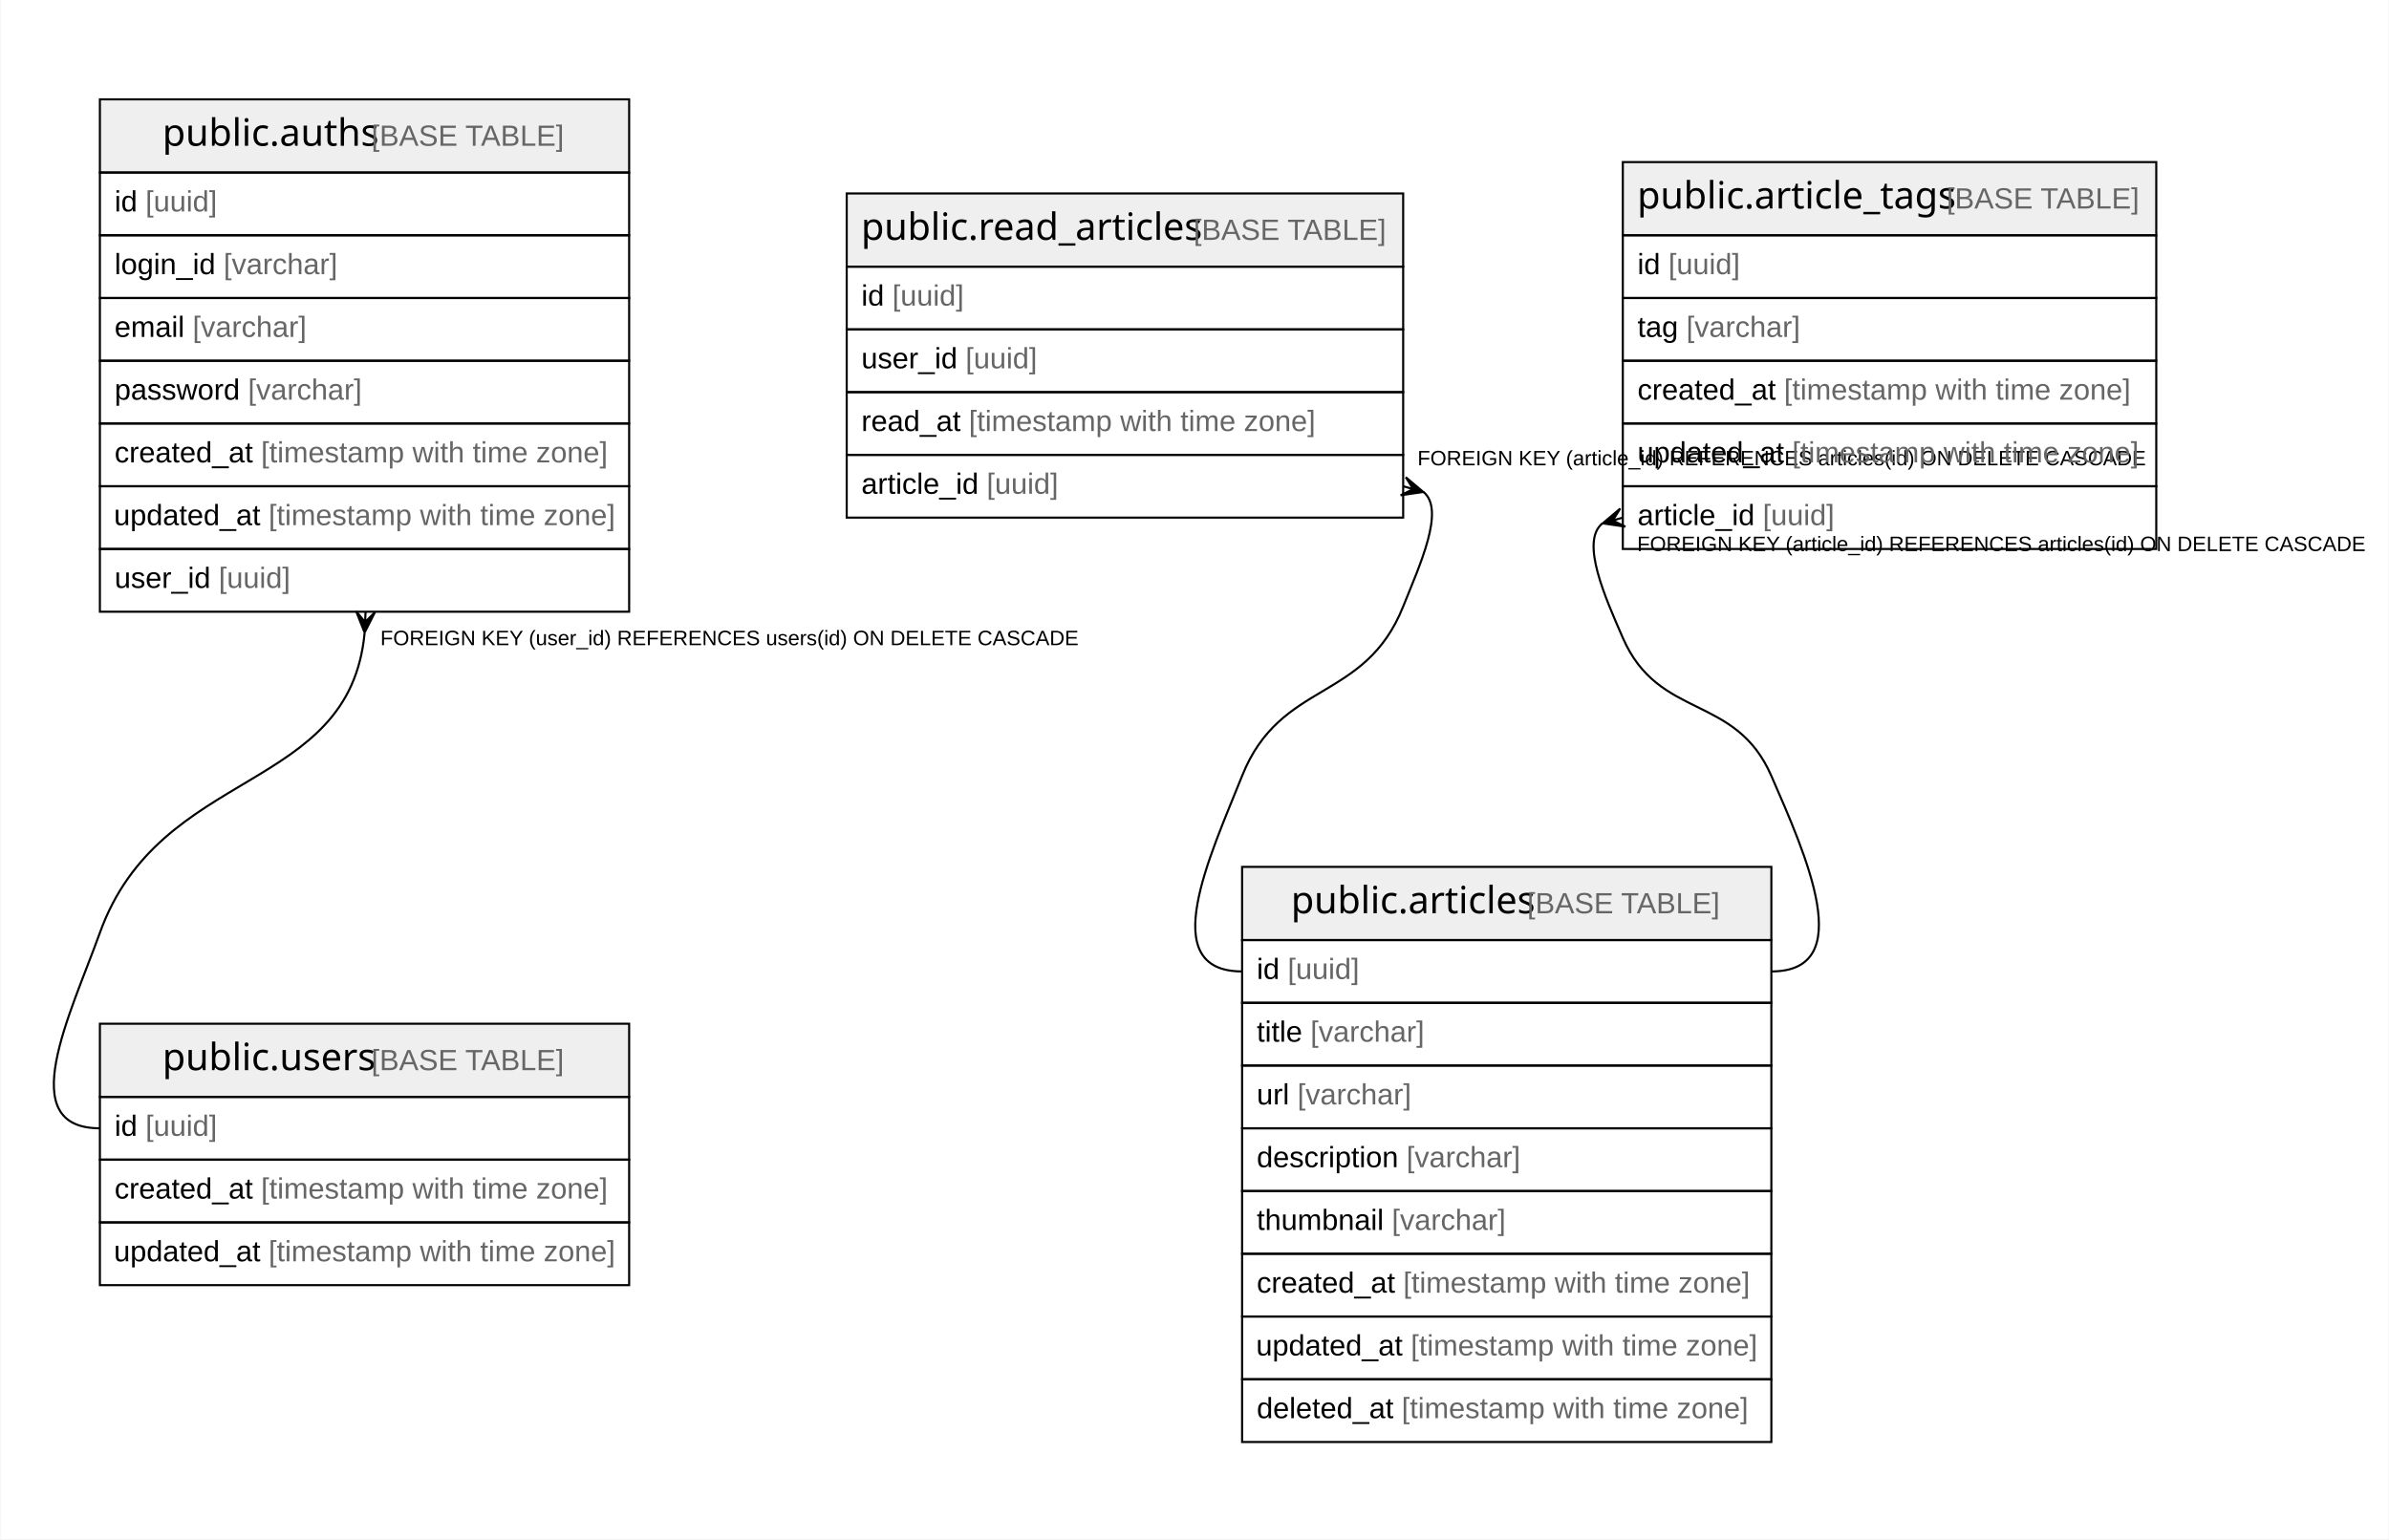
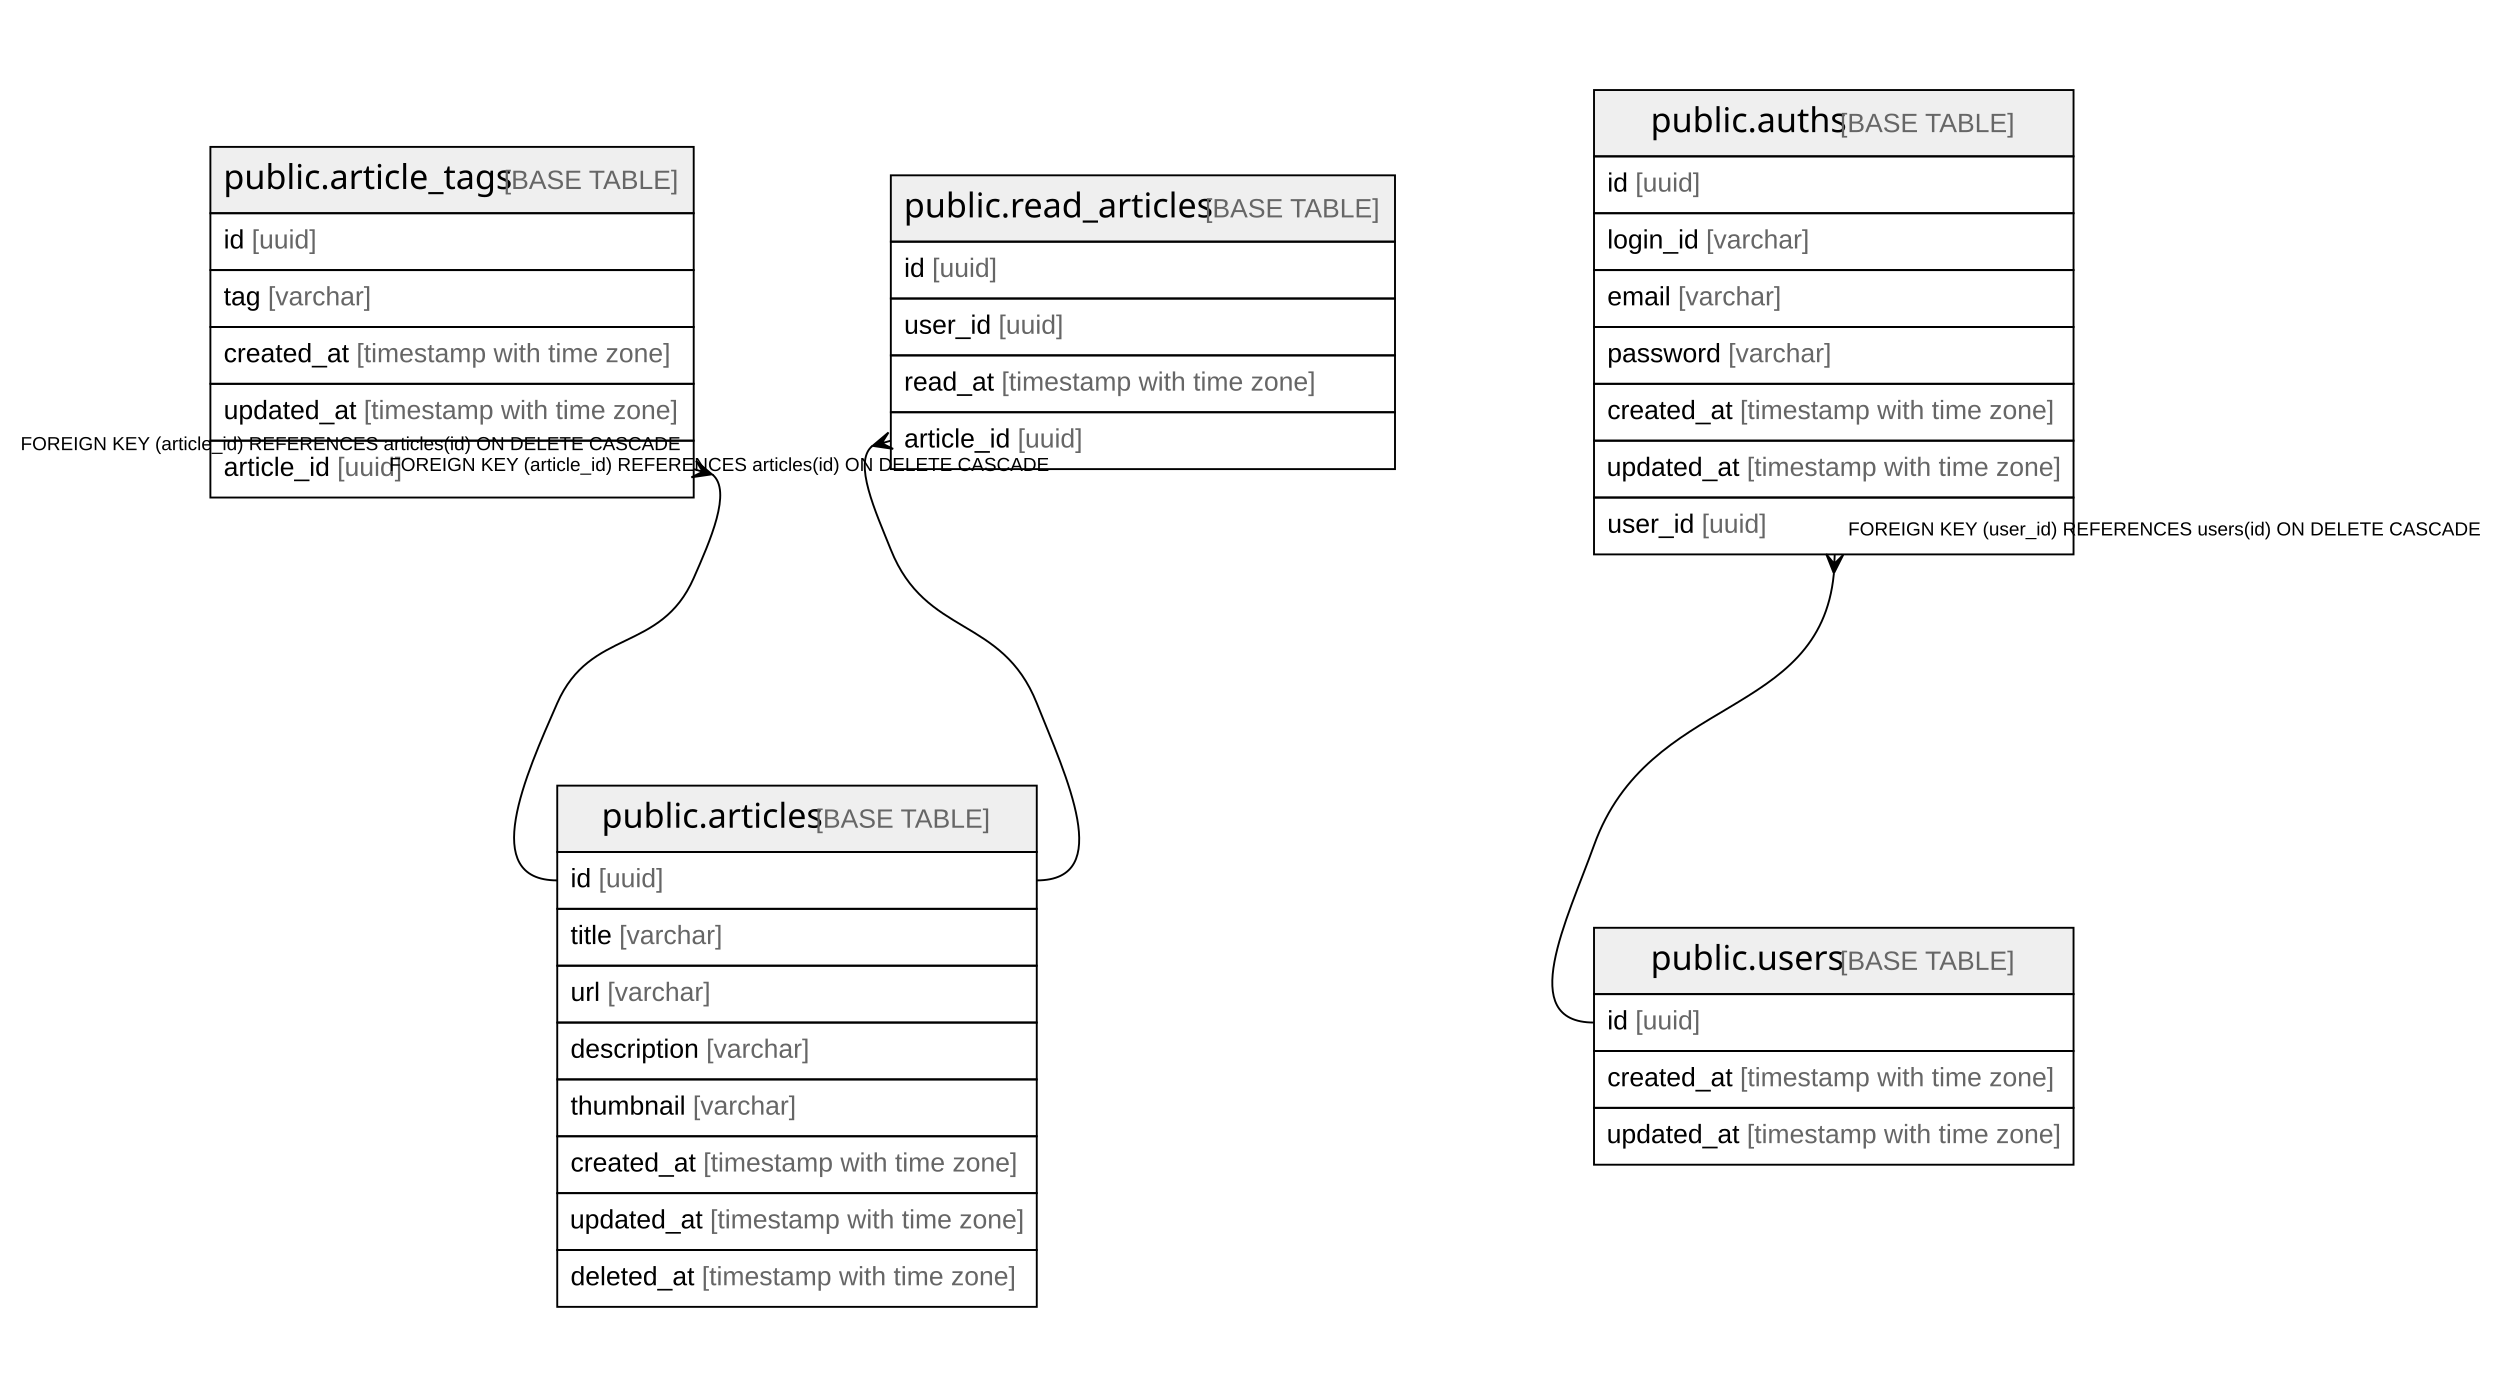
- <svg xmlns="http://www.w3.org/2000/svg" width="1142pt" height="736pt" viewBox="0.00 0.00 1141.50 736.00">
+ <svg xmlns="http://www.w3.org/2000/svg" width="1319pt" height="736pt" viewBox="0.00 0.00 1319.00 736.00">
  <g id="graph0" class="graph" transform="scale(1 1) rotate(0) translate(4 732)">
-     <polygon fill="#ffffff" stroke="transparent" points="-4,4 -4,-732 1137.5,-732 1137.5,4 -4,4" />
+     <polygon fill="#ffffff" stroke="transparent" points="-4,4 -4,-732 1315,-732 1315,4 -4,4" />
    <g id="node1" class="node">
-       <polygon fill="#efefef" stroke="transparent" points="43.5,-207.5 43.5,-242.5 296.5,-242.5 296.5,-207.5 43.5,-207.5" />
-       <polygon fill="none" stroke="#000000" points="43.5,-207.5 43.5,-242.5 296.5,-242.5 296.5,-207.5 43.5,-207.5" />
-       <text text-anchor="start" x="73.366" y="-220.3" font-family="Arial Bold" font-size="18.00" fill="#000000">public.users</text>
-       <text text-anchor="start" x="169.38" y="-220.3" font-family="Arial" font-size="14.00" fill="#000000"> </text>
-       <text text-anchor="start" x="173.271" y="-220.3" font-family="Arial" font-size="14.00" fill="#666666">[BASE TABLE]</text>
-       <polygon fill="none" stroke="#000000" points="43.5,-177.5 43.5,-207.5 296.5,-207.5 296.5,-177.5 43.5,-177.5" />
-       <text text-anchor="start" x="50.5" y="-188.9" font-family="Arial" font-size="14.00" fill="#000000">id </text>
-       <text text-anchor="start" x="65.28" y="-188.9" font-family="Arial" font-size="14.00" fill="#666666">[uuid]</text>
-       <polygon fill="none" stroke="#000000" points="43.5,-147.5 43.5,-177.5 296.5,-177.5 296.5,-147.5 43.5,-147.5" />
-       <text text-anchor="start" x="50.5" y="-158.9" font-family="Arial" font-size="14.00" fill="#000000">created_at </text>
-       <text text-anchor="start" x="120.528" y="-158.9" font-family="Arial" font-size="14.00" fill="#666666">[timestamp with time zone]</text>
-       <polygon fill="none" stroke="#000000" points="43.5,-117.5 43.5,-147.5 296.5,-147.5 296.5,-117.5 43.5,-117.5" />
-       <text text-anchor="start" x="50.191" y="-128.9" font-family="Arial" font-size="14.00" fill="#000000">updated_at </text>
-       <text text-anchor="start" x="124.124" y="-128.9" font-family="Arial" font-size="14.00" fill="#666666">[timestamp with time zone]</text>
+       <polygon fill="#efefef" stroke="transparent" points="290,-282.5 290,-317.5 543,-317.5 543,-282.5 290,-282.5" />
+       <polygon fill="none" stroke="#000000" points="290,-282.5 290,-317.5 543,-317.5 543,-282.5 290,-282.5" />
+       <text text-anchor="start" x="313.371" y="-295.3" font-family="Arial Bold" font-size="18.00" fill="#000000">public.articles</text>
+       <text text-anchor="start" x="422.375" y="-295.3" font-family="Arial" font-size="14.00" fill="#000000"> </text>
+       <text text-anchor="start" x="426.266" y="-295.3" font-family="Arial" font-size="14.00" fill="#666666">[BASE TABLE]</text>
+       <polygon fill="none" stroke="#000000" points="290,-252.5 290,-282.5 543,-282.5 543,-252.5 290,-252.5" />
+       <text text-anchor="start" x="297" y="-263.9" font-family="Arial" font-size="14.00" fill="#000000">id </text>
+       <text text-anchor="start" x="311.78" y="-263.9" font-family="Arial" font-size="14.00" fill="#666666">[uuid]</text>
+       <polygon fill="none" stroke="#000000" points="290,-222.5 290,-252.5 543,-252.5 543,-222.5 290,-222.5" />
+       <text text-anchor="start" x="297" y="-233.9" font-family="Arial" font-size="14.00" fill="#000000">title </text>
+       <text text-anchor="start" x="322.668" y="-233.9" font-family="Arial" font-size="14.00" fill="#666666">[varchar]</text>
+       <polygon fill="none" stroke="#000000" points="290,-192.5 290,-222.5 543,-222.5 543,-192.5 290,-192.5" />
+       <text text-anchor="start" x="297" y="-203.9" font-family="Arial" font-size="14.00" fill="#000000">url </text>
+       <text text-anchor="start" x="316.44" y="-203.9" font-family="Arial" font-size="14.00" fill="#666666">[varchar]</text>
+       <polygon fill="none" stroke="#000000" points="290,-162.5 290,-192.5 543,-192.5 543,-162.5 290,-162.5" />
+       <text text-anchor="start" x="297" y="-173.9" font-family="Arial" font-size="14.00" fill="#000000">description </text>
+       <text text-anchor="start" x="368.568" y="-173.9" font-family="Arial" font-size="14.00" fill="#666666">[varchar]</text>
+       <polygon fill="none" stroke="#000000" points="290,-132.5 290,-162.5 543,-162.5 543,-132.5 290,-132.5" />
+       <text text-anchor="start" x="297" y="-143.9" font-family="Arial" font-size="14.00" fill="#000000">thumbnail </text>
+       <text text-anchor="start" x="361.568" y="-143.9" font-family="Arial" font-size="14.00" fill="#666666">[varchar]</text>
+       <polygon fill="none" stroke="#000000" points="290,-102.5 290,-132.5 543,-132.5 543,-102.5 290,-102.5" />
+       <text text-anchor="start" x="297" y="-113.9" font-family="Arial" font-size="14.00" fill="#000000">created_at </text>
+       <text text-anchor="start" x="367.028" y="-113.9" font-family="Arial" font-size="14.00" fill="#666666">[timestamp with time zone]</text>
+       <polygon fill="none" stroke="#000000" points="290,-72.5 290,-102.5 543,-102.5 543,-72.5 290,-72.5" />
+       <text text-anchor="start" x="296.692" y="-83.9" font-family="Arial" font-size="14.00" fill="#000000">updated_at </text>
+       <text text-anchor="start" x="370.624" y="-83.9" font-family="Arial" font-size="14.00" fill="#666666">[timestamp with time zone]</text>
+       <polygon fill="none" stroke="#000000" points="290,-42.5 290,-72.5 543,-72.5 543,-42.5 290,-42.5" />
+       <text text-anchor="start" x="297" y="-53.9" font-family="Arial" font-size="14.00" fill="#000000">deleted_at </text>
+       <text text-anchor="start" x="366.257" y="-53.9" font-family="Arial" font-size="14.00" fill="#666666">[timestamp with time zone]</text>
    </g>
    <g id="node2" class="node">
-       <polygon fill="#efefef" stroke="transparent" points="43.5,-649.5 43.5,-684.5 296.5,-684.5 296.5,-649.5 43.5,-649.5" />
-       <polygon fill="none" stroke="#000000" points="43.5,-649.5 43.5,-684.5 296.5,-684.5 296.5,-649.5 43.5,-649.5" />
-       <text text-anchor="start" x="73.358" y="-662.3" font-family="Arial Bold" font-size="18.00" fill="#000000">public.auths</text>
-       <text text-anchor="start" x="169.388" y="-662.3" font-family="Arial" font-size="14.00" fill="#000000"> </text>
-       <text text-anchor="start" x="173.279" y="-662.3" font-family="Arial" font-size="14.00" fill="#666666">[BASE TABLE]</text>
-       <polygon fill="none" stroke="#000000" points="43.5,-619.5 43.5,-649.5 296.5,-649.5 296.5,-619.5 43.5,-619.5" />
-       <text text-anchor="start" x="50.5" y="-630.9" font-family="Arial" font-size="14.00" fill="#000000">id </text>
-       <text text-anchor="start" x="65.28" y="-630.9" font-family="Arial" font-size="14.00" fill="#666666">[uuid]</text>
-       <polygon fill="none" stroke="#000000" points="43.5,-589.5 43.5,-619.5 296.5,-619.5 296.5,-589.5 43.5,-589.5" />
-       <text text-anchor="start" x="50.5" y="-600.9" font-family="Arial" font-size="14.00" fill="#000000">login_id </text>
-       <text text-anchor="start" x="102.623" y="-600.9" font-family="Arial" font-size="14.00" fill="#666666">[varchar]</text>
-       <polygon fill="none" stroke="#000000" points="43.5,-559.5 43.5,-589.5 296.5,-589.5 296.5,-559.5 43.5,-559.5" />
-       <text text-anchor="start" x="50.5" y="-570.9" font-family="Arial" font-size="14.00" fill="#000000">email </text>
-       <text text-anchor="start" x="87.83" y="-570.9" font-family="Arial" font-size="14.00" fill="#666666">[varchar]</text>
-       <polygon fill="none" stroke="#000000" points="43.5,-529.5 43.5,-559.5 296.5,-559.5 296.5,-529.5 43.5,-529.5" />
-       <text text-anchor="start" x="50.5" y="-540.9" font-family="Arial" font-size="14.00" fill="#000000">password </text>
-       <text text-anchor="start" x="114.288" y="-540.9" font-family="Arial" font-size="14.00" fill="#666666">[varchar]</text>
-       <polygon fill="none" stroke="#000000" points="43.5,-499.5 43.5,-529.5 296.5,-529.5 296.5,-499.5 43.5,-499.5" />
-       <text text-anchor="start" x="50.5" y="-510.9" font-family="Arial" font-size="14.00" fill="#000000">created_at </text>
-       <text text-anchor="start" x="120.528" y="-510.9" font-family="Arial" font-size="14.00" fill="#666666">[timestamp with time zone]</text>
-       <polygon fill="none" stroke="#000000" points="43.5,-469.5 43.5,-499.5 296.5,-499.5 296.5,-469.5 43.5,-469.5" />
-       <text text-anchor="start" x="50.191" y="-480.9" font-family="Arial" font-size="14.00" fill="#000000">updated_at </text>
-       <text text-anchor="start" x="124.124" y="-480.9" font-family="Arial" font-size="14.00" fill="#666666">[timestamp with time zone]</text>
-       <polygon fill="none" stroke="#000000" points="43.5,-439.5 43.5,-469.5 296.5,-469.5 296.5,-439.5 43.5,-439.5" />
-       <text text-anchor="start" x="50.5" y="-450.9" font-family="Arial" font-size="14.00" fill="#000000">user_id </text>
-       <text text-anchor="start" x="100.288" y="-450.9" font-family="Arial" font-size="14.00" fill="#666666">[uuid]</text>
+       <polygon fill="#efefef" stroke="transparent" points="107,-619.5 107,-654.5 362,-654.5 362,-619.5 107,-619.5" />
+       <polygon fill="none" stroke="#000000" points="107,-619.5 107,-654.5 362,-654.5 362,-619.5 107,-619.5" />
+       <text text-anchor="start" x="113.861" y="-632.3" font-family="Arial Bold" font-size="18.00" fill="#000000">public.article_tags</text>
+       <text text-anchor="start" x="257.886" y="-632.3" font-family="Arial" font-size="14.00" fill="#000000"> </text>
+       <text text-anchor="start" x="261.776" y="-632.3" font-family="Arial" font-size="14.00" fill="#666666">[BASE TABLE]</text>
+       <polygon fill="none" stroke="#000000" points="107,-589.5 107,-619.5 362,-619.5 362,-589.5 107,-589.5" />
+       <text text-anchor="start" x="114" y="-600.9" font-family="Arial" font-size="14.00" fill="#000000">id </text>
+       <text text-anchor="start" x="128.78" y="-600.9" font-family="Arial" font-size="14.00" fill="#666666">[uuid]</text>
+       <polygon fill="none" stroke="#000000" points="107,-559.5 107,-589.5 362,-589.5 362,-559.5 107,-559.5" />
+       <text text-anchor="start" x="114" y="-570.9" font-family="Arial" font-size="14.00" fill="#000000">tag </text>
+       <text text-anchor="start" x="137.346" y="-570.9" font-family="Arial" font-size="14.00" fill="#666666">[varchar]</text>
+       <polygon fill="none" stroke="#000000" points="107,-529.5 107,-559.5 362,-559.5 362,-529.5 107,-529.5" />
+       <text text-anchor="start" x="114" y="-540.9" font-family="Arial" font-size="14.00" fill="#000000">created_at </text>
+       <text text-anchor="start" x="184.028" y="-540.9" font-family="Arial" font-size="14.00" fill="#666666">[timestamp with time zone]</text>
+       <polygon fill="none" stroke="#000000" points="107,-499.5 107,-529.5 362,-529.5 362,-499.5 107,-499.5" />
+       <text text-anchor="start" x="114" y="-510.9" font-family="Arial" font-size="14.00" fill="#000000">updated_at </text>
+       <text text-anchor="start" x="187.933" y="-510.9" font-family="Arial" font-size="14.00" fill="#666666">[timestamp with time zone]</text>
+       <polygon fill="none" stroke="#000000" points="107,-469.5 107,-499.5 362,-499.5 362,-469.5 107,-469.5" />
+       <text text-anchor="start" x="114" y="-480.9" font-family="Arial" font-size="14.00" fill="#000000">article_id </text>
+       <text text-anchor="start" x="173.892" y="-480.9" font-family="Arial" font-size="14.00" fill="#666666">[uuid]</text>
    </g>
    <g id="edge1" class="edge">
-       <path fill="none" stroke="#000000" d="M170.022,-429.13C162.655,-352.289 72.266,-365.893 43.5,-286 29.422,-246.902 1.944,-192.5 43.5,-192.5" />
-       <polygon fill="#000000" stroke="#000000" points="170.039,-429.511 166.005,-439.707 170.27,-434.505 170.5,-439.5 170.5,-439.5 170.5,-439.5 170.27,-434.505 174.995,-439.293 170.039,-429.511 170.039,-429.511" />
-       <text text-anchor="start" x="177.554" y="-423.5" font-family="Arial" font-size="10.00" fill="#000000">FOREIGN KEY (user_id) REFERENCES users(id) ON DELETE CASCADE</text>
+       <path fill="none" stroke="#000000" d="M371.792,-481.705C382.455,-473.092 370.522,-446.372 362,-427 344.52,-387.265 307.48,-400.735 290,-361 273.267,-322.962 248.444,-267.5 290,-267.5" />
+       <polygon fill="#000000" stroke="#000000" points="371.616,-481.755 360.765,-480.173 366.808,-483.127 362,-484.5 362,-484.5 362,-484.5 366.808,-483.127 363.235,-488.827 371.616,-481.755 371.616,-481.755" />
+       <text text-anchor="start" x="6.837" y="-494.5" font-family="Arial" font-size="10.00" fill="#000000">FOREIGN KEY (article_id) REFERENCES articles(id) ON DELETE CASCADE</text>
    </g>
    <g id="node3" class="node">
-       <polygon fill="#efefef" stroke="transparent" points="589.5,-282.5 589.5,-317.5 842.5,-317.5 842.5,-282.5 589.5,-282.5" />
-       <polygon fill="none" stroke="#000000" points="589.5,-282.5 589.5,-317.5 842.5,-317.5 842.5,-282.5 589.5,-282.5" />
-       <text text-anchor="start" x="612.871" y="-295.3" font-family="Arial Bold" font-size="18.00" fill="#000000">public.articles</text>
-       <text text-anchor="start" x="721.875" y="-295.3" font-family="Arial" font-size="14.00" fill="#000000"> </text>
-       <text text-anchor="start" x="725.766" y="-295.3" font-family="Arial" font-size="14.00" fill="#666666">[BASE TABLE]</text>
-       <polygon fill="none" stroke="#000000" points="589.5,-252.5 589.5,-282.5 842.5,-282.5 842.5,-252.5 589.5,-252.5" />
-       <text text-anchor="start" x="596.5" y="-263.9" font-family="Arial" font-size="14.00" fill="#000000">id </text>
-       <text text-anchor="start" x="611.28" y="-263.9" font-family="Arial" font-size="14.00" fill="#666666">[uuid]</text>
-       <polygon fill="none" stroke="#000000" points="589.5,-222.5 589.5,-252.5 842.5,-252.5 842.5,-222.5 589.5,-222.5" />
-       <text text-anchor="start" x="596.5" y="-233.9" font-family="Arial" font-size="14.00" fill="#000000">title </text>
-       <text text-anchor="start" x="622.168" y="-233.9" font-family="Arial" font-size="14.00" fill="#666666">[varchar]</text>
-       <polygon fill="none" stroke="#000000" points="589.5,-192.5 589.5,-222.5 842.5,-222.5 842.5,-192.5 589.5,-192.5" />
-       <text text-anchor="start" x="596.5" y="-203.9" font-family="Arial" font-size="14.00" fill="#000000">url </text>
-       <text text-anchor="start" x="615.94" y="-203.9" font-family="Arial" font-size="14.00" fill="#666666">[varchar]</text>
-       <polygon fill="none" stroke="#000000" points="589.5,-162.5 589.5,-192.5 842.5,-192.5 842.5,-162.5 589.5,-162.5" />
-       <text text-anchor="start" x="596.5" y="-173.9" font-family="Arial" font-size="14.00" fill="#000000">description </text>
-       <text text-anchor="start" x="668.068" y="-173.9" font-family="Arial" font-size="14.00" fill="#666666">[varchar]</text>
-       <polygon fill="none" stroke="#000000" points="589.5,-132.5 589.5,-162.5 842.5,-162.5 842.5,-132.5 589.5,-132.5" />
-       <text text-anchor="start" x="596.5" y="-143.9" font-family="Arial" font-size="14.00" fill="#000000">thumbnail </text>
-       <text text-anchor="start" x="661.068" y="-143.9" font-family="Arial" font-size="14.00" fill="#666666">[varchar]</text>
-       <polygon fill="none" stroke="#000000" points="589.5,-102.5 589.5,-132.5 842.5,-132.5 842.5,-102.5 589.5,-102.5" />
-       <text text-anchor="start" x="596.5" y="-113.9" font-family="Arial" font-size="14.00" fill="#000000">created_at </text>
-       <text text-anchor="start" x="666.528" y="-113.9" font-family="Arial" font-size="14.00" fill="#666666">[timestamp with time zone]</text>
-       <polygon fill="none" stroke="#000000" points="589.5,-72.5 589.5,-102.5 842.5,-102.5 842.5,-72.5 589.5,-72.5" />
-       <text text-anchor="start" x="596.192" y="-83.9" font-family="Arial" font-size="14.00" fill="#000000">updated_at </text>
-       <text text-anchor="start" x="670.124" y="-83.9" font-family="Arial" font-size="14.00" fill="#666666">[timestamp with time zone]</text>
-       <polygon fill="none" stroke="#000000" points="589.5,-42.5 589.5,-72.5 842.5,-72.5 842.5,-42.5 589.5,-42.5" />
-       <text text-anchor="start" x="596.5" y="-53.9" font-family="Arial" font-size="14.00" fill="#000000">deleted_at </text>
-       <text text-anchor="start" x="665.757" y="-53.9" font-family="Arial" font-size="14.00" fill="#666666">[timestamp with time zone]</text>
+       <polygon fill="#efefef" stroke="transparent" points="837,-207.5 837,-242.5 1090,-242.5 1090,-207.5 837,-207.5" />
+       <polygon fill="none" stroke="#000000" points="837,-207.5 837,-242.5 1090,-242.5 1090,-207.5 837,-207.5" />
+       <text text-anchor="start" x="866.866" y="-220.3" font-family="Arial Bold" font-size="18.00" fill="#000000">public.users</text>
+       <text text-anchor="start" x="962.88" y="-220.3" font-family="Arial" font-size="14.00" fill="#000000"> </text>
+       <text text-anchor="start" x="966.771" y="-220.3" font-family="Arial" font-size="14.00" fill="#666666">[BASE TABLE]</text>
+       <polygon fill="none" stroke="#000000" points="837,-177.5 837,-207.5 1090,-207.5 1090,-177.5 837,-177.5" />
+       <text text-anchor="start" x="844" y="-188.9" font-family="Arial" font-size="14.00" fill="#000000">id </text>
+       <text text-anchor="start" x="858.78" y="-188.9" font-family="Arial" font-size="14.00" fill="#666666">[uuid]</text>
+       <polygon fill="none" stroke="#000000" points="837,-147.5 837,-177.5 1090,-177.5 1090,-147.5 837,-147.5" />
+       <text text-anchor="start" x="844" y="-158.9" font-family="Arial" font-size="14.00" fill="#000000">created_at </text>
+       <text text-anchor="start" x="914.028" y="-158.9" font-family="Arial" font-size="14.00" fill="#666666">[timestamp with time zone]</text>
+       <polygon fill="none" stroke="#000000" points="837,-117.5 837,-147.5 1090,-147.5 1090,-117.5 837,-117.5" />
+       <text text-anchor="start" x="843.692" y="-128.9" font-family="Arial" font-size="14.00" fill="#000000">updated_at </text>
+       <text text-anchor="start" x="917.624" y="-128.9" font-family="Arial" font-size="14.00" fill="#666666">[timestamp with time zone]</text>
    </g>
    <g id="node4" class="node">
-       <polygon fill="#efefef" stroke="transparent" points="400.5,-604.5 400.5,-639.5 666.5,-639.5 666.5,-604.5 400.5,-604.5" />
-       <polygon fill="none" stroke="#000000" points="400.5,-604.5 400.5,-639.5 666.5,-639.5 666.5,-604.5 400.5,-604.5" />
-       <text text-anchor="start" x="407.362" y="-617.3" font-family="Arial Bold" font-size="18.00" fill="#000000">public.read_articles</text>
-       <text text-anchor="start" x="562.384" y="-617.3" font-family="Arial" font-size="14.00" fill="#000000"> </text>
-       <text text-anchor="start" x="566.274" y="-617.3" font-family="Arial" font-size="14.00" fill="#666666">[BASE TABLE]</text>
-       <polygon fill="none" stroke="#000000" points="400.5,-574.5 400.5,-604.5 666.5,-604.5 666.5,-574.5 400.5,-574.5" />
-       <text text-anchor="start" x="407.5" y="-585.9" font-family="Arial" font-size="14.00" fill="#000000">id </text>
-       <text text-anchor="start" x="422.28" y="-585.9" font-family="Arial" font-size="14.00" fill="#666666">[uuid]</text>
-       <polygon fill="none" stroke="#000000" points="400.5,-544.5 400.5,-574.5 666.5,-574.5 666.5,-544.5 400.5,-544.5" />
-       <text text-anchor="start" x="407.5" y="-555.9" font-family="Arial" font-size="14.00" fill="#000000">user_id </text>
-       <text text-anchor="start" x="457.288" y="-555.9" font-family="Arial" font-size="14.00" fill="#666666">[uuid]</text>
-       <polygon fill="none" stroke="#000000" points="400.5,-514.5 400.5,-544.5 666.5,-544.5 666.5,-514.5 400.5,-514.5" />
-       <text text-anchor="start" x="407.5" y="-525.9" font-family="Arial" font-size="14.00" fill="#000000">read_at </text>
-       <text text-anchor="start" x="458.855" y="-525.9" font-family="Arial" font-size="14.00" fill="#666666">[timestamp with time zone]</text>
-       <polygon fill="none" stroke="#000000" points="400.5,-484.5 400.5,-514.5 666.5,-514.5 666.5,-484.5 400.5,-484.5" />
-       <text text-anchor="start" x="407.5" y="-495.9" font-family="Arial" font-size="14.00" fill="#000000">article_id </text>
-       <text text-anchor="start" x="467.392" y="-495.9" font-family="Arial" font-size="14.00" fill="#666666">[uuid]</text>
+       <polygon fill="#efefef" stroke="transparent" points="837,-649.5 837,-684.5 1090,-684.5 1090,-649.5 837,-649.5" />
+       <polygon fill="none" stroke="#000000" points="837,-649.5 837,-684.5 1090,-684.5 1090,-649.5 837,-649.5" />
+       <text text-anchor="start" x="866.858" y="-662.3" font-family="Arial Bold" font-size="18.00" fill="#000000">public.auths</text>
+       <text text-anchor="start" x="962.888" y="-662.3" font-family="Arial" font-size="14.00" fill="#000000"> </text>
+       <text text-anchor="start" x="966.779" y="-662.3" font-family="Arial" font-size="14.00" fill="#666666">[BASE TABLE]</text>
+       <polygon fill="none" stroke="#000000" points="837,-619.5 837,-649.5 1090,-649.5 1090,-619.5 837,-619.5" />
+       <text text-anchor="start" x="844" y="-630.9" font-family="Arial" font-size="14.00" fill="#000000">id </text>
+       <text text-anchor="start" x="858.78" y="-630.9" font-family="Arial" font-size="14.00" fill="#666666">[uuid]</text>
+       <polygon fill="none" stroke="#000000" points="837,-589.5 837,-619.5 1090,-619.5 1090,-589.5 837,-589.5" />
+       <text text-anchor="start" x="844" y="-600.9" font-family="Arial" font-size="14.00" fill="#000000">login_id </text>
+       <text text-anchor="start" x="896.123" y="-600.9" font-family="Arial" font-size="14.00" fill="#666666">[varchar]</text>
+       <polygon fill="none" stroke="#000000" points="837,-559.5 837,-589.5 1090,-589.5 1090,-559.5 837,-559.5" />
+       <text text-anchor="start" x="844" y="-570.9" font-family="Arial" font-size="14.00" fill="#000000">email </text>
+       <text text-anchor="start" x="881.33" y="-570.9" font-family="Arial" font-size="14.00" fill="#666666">[varchar]</text>
+       <polygon fill="none" stroke="#000000" points="837,-529.5 837,-559.5 1090,-559.5 1090,-529.5 837,-529.5" />
+       <text text-anchor="start" x="844" y="-540.9" font-family="Arial" font-size="14.00" fill="#000000">password </text>
+       <text text-anchor="start" x="907.788" y="-540.9" font-family="Arial" font-size="14.00" fill="#666666">[varchar]</text>
+       <polygon fill="none" stroke="#000000" points="837,-499.5 837,-529.5 1090,-529.5 1090,-499.5 837,-499.5" />
+       <text text-anchor="start" x="844" y="-510.9" font-family="Arial" font-size="14.00" fill="#000000">created_at </text>
+       <text text-anchor="start" x="914.028" y="-510.9" font-family="Arial" font-size="14.00" fill="#666666">[timestamp with time zone]</text>
+       <polygon fill="none" stroke="#000000" points="837,-469.5 837,-499.5 1090,-499.5 1090,-469.5 837,-469.5" />
+       <text text-anchor="start" x="843.692" y="-480.9" font-family="Arial" font-size="14.00" fill="#000000">updated_at </text>
+       <text text-anchor="start" x="917.624" y="-480.9" font-family="Arial" font-size="14.00" fill="#666666">[timestamp with time zone]</text>
+       <polygon fill="none" stroke="#000000" points="837,-439.5 837,-469.5 1090,-469.5 1090,-439.5 837,-439.5" />
+       <text text-anchor="start" x="844" y="-450.9" font-family="Arial" font-size="14.00" fill="#000000">user_id </text>
+       <text text-anchor="start" x="893.788" y="-450.9" font-family="Arial" font-size="14.00" fill="#666666">[uuid]</text>
    </g>
    <g id="edge2" class="edge">
-       <path fill="none" stroke="#000000" d="M676.232,-496.73C686.725,-488.189 674.351,-461.653 666.5,-442 648.074,-395.873 607.926,-407.127 589.5,-361 574.085,-322.409 547.944,-267.5 589.5,-267.5" />
-       <polygon fill="#000000" stroke="#000000" points="676.118,-496.762 665.268,-495.172 671.309,-498.131 666.5,-499.5 666.5,-499.5 666.5,-499.5 671.309,-498.131 667.732,-503.828 676.118,-496.762 676.118,-496.762" />
-       <text text-anchor="start" x="673.337" y="-509.5" font-family="Arial" font-size="10.00" fill="#000000">FOREIGN KEY (article_id) REFERENCES articles(id) ON DELETE CASCADE</text>
+       <path fill="none" stroke="#000000" d="M963.522,-429.13C956.155,-352.289 865.765,-365.893 837,-286 822.923,-246.902 795.444,-192.5 837,-192.5" />
+       <polygon fill="#000000" stroke="#000000" points="963.539,-429.511 959.505,-439.707 963.77,-434.505 964,-439.5 964,-439.5 964,-439.5 963.77,-434.505 968.495,-439.293 963.539,-429.511 963.539,-429.511" />
+       <text text-anchor="start" x="971.053" y="-449.5" font-family="Arial" font-size="10.00" fill="#000000">FOREIGN KEY (user_id) REFERENCES users(id) ON DELETE CASCADE</text>
    </g>
    <g id="node5" class="node">
-       <polygon fill="#efefef" stroke="transparent" points="771.5,-619.5 771.5,-654.5 1026.5,-654.5 1026.5,-619.5 771.5,-619.5" />
-       <polygon fill="none" stroke="#000000" points="771.5,-619.5 771.5,-654.5 1026.5,-654.5 1026.5,-619.5 771.5,-619.5" />
-       <text text-anchor="start" x="778.361" y="-632.3" font-family="Arial Bold" font-size="18.00" fill="#000000">public.article_tags</text>
-       <text text-anchor="start" x="922.386" y="-632.3" font-family="Arial" font-size="14.00" fill="#000000"> </text>
-       <text text-anchor="start" x="926.276" y="-632.3" font-family="Arial" font-size="14.00" fill="#666666">[BASE TABLE]</text>
-       <polygon fill="none" stroke="#000000" points="771.5,-589.5 771.5,-619.5 1026.5,-619.5 1026.5,-589.5 771.5,-589.5" />
-       <text text-anchor="start" x="778.5" y="-600.9" font-family="Arial" font-size="14.00" fill="#000000">id </text>
-       <text text-anchor="start" x="793.28" y="-600.9" font-family="Arial" font-size="14.00" fill="#666666">[uuid]</text>
-       <polygon fill="none" stroke="#000000" points="771.5,-559.5 771.5,-589.5 1026.5,-589.5 1026.5,-559.5 771.5,-559.5" />
-       <text text-anchor="start" x="778.5" y="-570.9" font-family="Arial" font-size="14.00" fill="#000000">tag </text>
-       <text text-anchor="start" x="801.846" y="-570.9" font-family="Arial" font-size="14.00" fill="#666666">[varchar]</text>
-       <polygon fill="none" stroke="#000000" points="771.5,-529.5 771.5,-559.5 1026.5,-559.5 1026.5,-529.5 771.5,-529.5" />
-       <text text-anchor="start" x="778.5" y="-540.9" font-family="Arial" font-size="14.00" fill="#000000">created_at </text>
-       <text text-anchor="start" x="848.528" y="-540.9" font-family="Arial" font-size="14.00" fill="#666666">[timestamp with time zone]</text>
-       <polygon fill="none" stroke="#000000" points="771.5,-499.5 771.5,-529.5 1026.5,-529.5 1026.5,-499.5 771.5,-499.5" />
-       <text text-anchor="start" x="778.5" y="-510.9" font-family="Arial" font-size="14.00" fill="#000000">updated_at </text>
-       <text text-anchor="start" x="852.433" y="-510.9" font-family="Arial" font-size="14.00" fill="#666666">[timestamp with time zone]</text>
-       <polygon fill="none" stroke="#000000" points="771.5,-469.5 771.5,-499.5 1026.5,-499.5 1026.5,-469.5 771.5,-469.5" />
-       <text text-anchor="start" x="778.5" y="-480.9" font-family="Arial" font-size="14.00" fill="#000000">article_id </text>
-       <text text-anchor="start" x="838.392" y="-480.9" font-family="Arial" font-size="14.00" fill="#666666">[uuid]</text>
+       <polygon fill="#efefef" stroke="transparent" points="466,-604.5 466,-639.5 732,-639.5 732,-604.5 466,-604.5" />
+       <polygon fill="none" stroke="#000000" points="466,-604.5 466,-639.5 732,-639.5 732,-604.5 466,-604.5" />
+       <text text-anchor="start" x="472.862" y="-617.3" font-family="Arial Bold" font-size="18.00" fill="#000000">public.read_articles</text>
+       <text text-anchor="start" x="627.884" y="-617.3" font-family="Arial" font-size="14.00" fill="#000000"> </text>
+       <text text-anchor="start" x="631.774" y="-617.3" font-family="Arial" font-size="14.00" fill="#666666">[BASE TABLE]</text>
+       <polygon fill="none" stroke="#000000" points="466,-574.5 466,-604.5 732,-604.5 732,-574.5 466,-574.5" />
+       <text text-anchor="start" x="473" y="-585.9" font-family="Arial" font-size="14.00" fill="#000000">id </text>
+       <text text-anchor="start" x="487.78" y="-585.9" font-family="Arial" font-size="14.00" fill="#666666">[uuid]</text>
+       <polygon fill="none" stroke="#000000" points="466,-544.5 466,-574.5 732,-574.5 732,-544.5 466,-544.5" />
+       <text text-anchor="start" x="473" y="-555.9" font-family="Arial" font-size="14.00" fill="#000000">user_id </text>
+       <text text-anchor="start" x="522.788" y="-555.9" font-family="Arial" font-size="14.00" fill="#666666">[uuid]</text>
+       <polygon fill="none" stroke="#000000" points="466,-514.5 466,-544.5 732,-544.5 732,-514.5 466,-514.5" />
+       <text text-anchor="start" x="473" y="-525.9" font-family="Arial" font-size="14.00" fill="#000000">read_at </text>
+       <text text-anchor="start" x="524.355" y="-525.9" font-family="Arial" font-size="14.00" fill="#666666">[timestamp with time zone]</text>
+       <polygon fill="none" stroke="#000000" points="466,-484.5 466,-514.5 732,-514.5 732,-484.5 466,-484.5" />
+       <text text-anchor="start" x="473" y="-495.9" font-family="Arial" font-size="14.00" fill="#000000">article_id </text>
+       <text text-anchor="start" x="532.892" y="-495.9" font-family="Arial" font-size="14.00" fill="#666666">[uuid]</text>
    </g>
    <g id="edge3" class="edge">
-       <path fill="none" stroke="#000000" d="M761.714,-481.707C751.068,-473.102 763.046,-446.401 771.5,-427 788.711,-387.503 825.289,-400.497 842.5,-361 859.1,-322.904 884.056,-267.5 842.5,-267.5" />
-       <polygon fill="#000000" stroke="#000000" points="761.884,-481.756 770.265,-488.827 766.692,-483.128 771.5,-484.5 771.5,-484.5 771.5,-484.5 766.692,-483.128 772.735,-480.173 761.884,-481.756 761.884,-481.756" />
-       <text text-anchor="start" x="778.337" y="-468.5" font-family="Arial" font-size="10.00" fill="#000000">FOREIGN KEY (article_id) REFERENCES articles(id) ON DELETE CASCADE</text>
+       <path fill="none" stroke="#000000" d="M456.267,-496.73C445.776,-488.189 458.149,-461.653 466,-442 484.426,-395.873 524.574,-407.127 543,-361 558.415,-322.409 584.556,-267.5 543,-267.5" />
+       <polygon fill="#000000" stroke="#000000" points="456.382,-496.762 464.768,-503.828 461.191,-498.131 466,-499.5 466,-499.5 466,-499.5 461.191,-498.131 467.232,-495.172 456.382,-496.762 456.382,-496.762" />
+       <text text-anchor="start" x="201.337" y="-483.5" font-family="Arial" font-size="10.00" fill="#000000">FOREIGN KEY (article_id) REFERENCES articles(id) ON DELETE CASCADE</text>
    </g>
  </g>
</svg>
